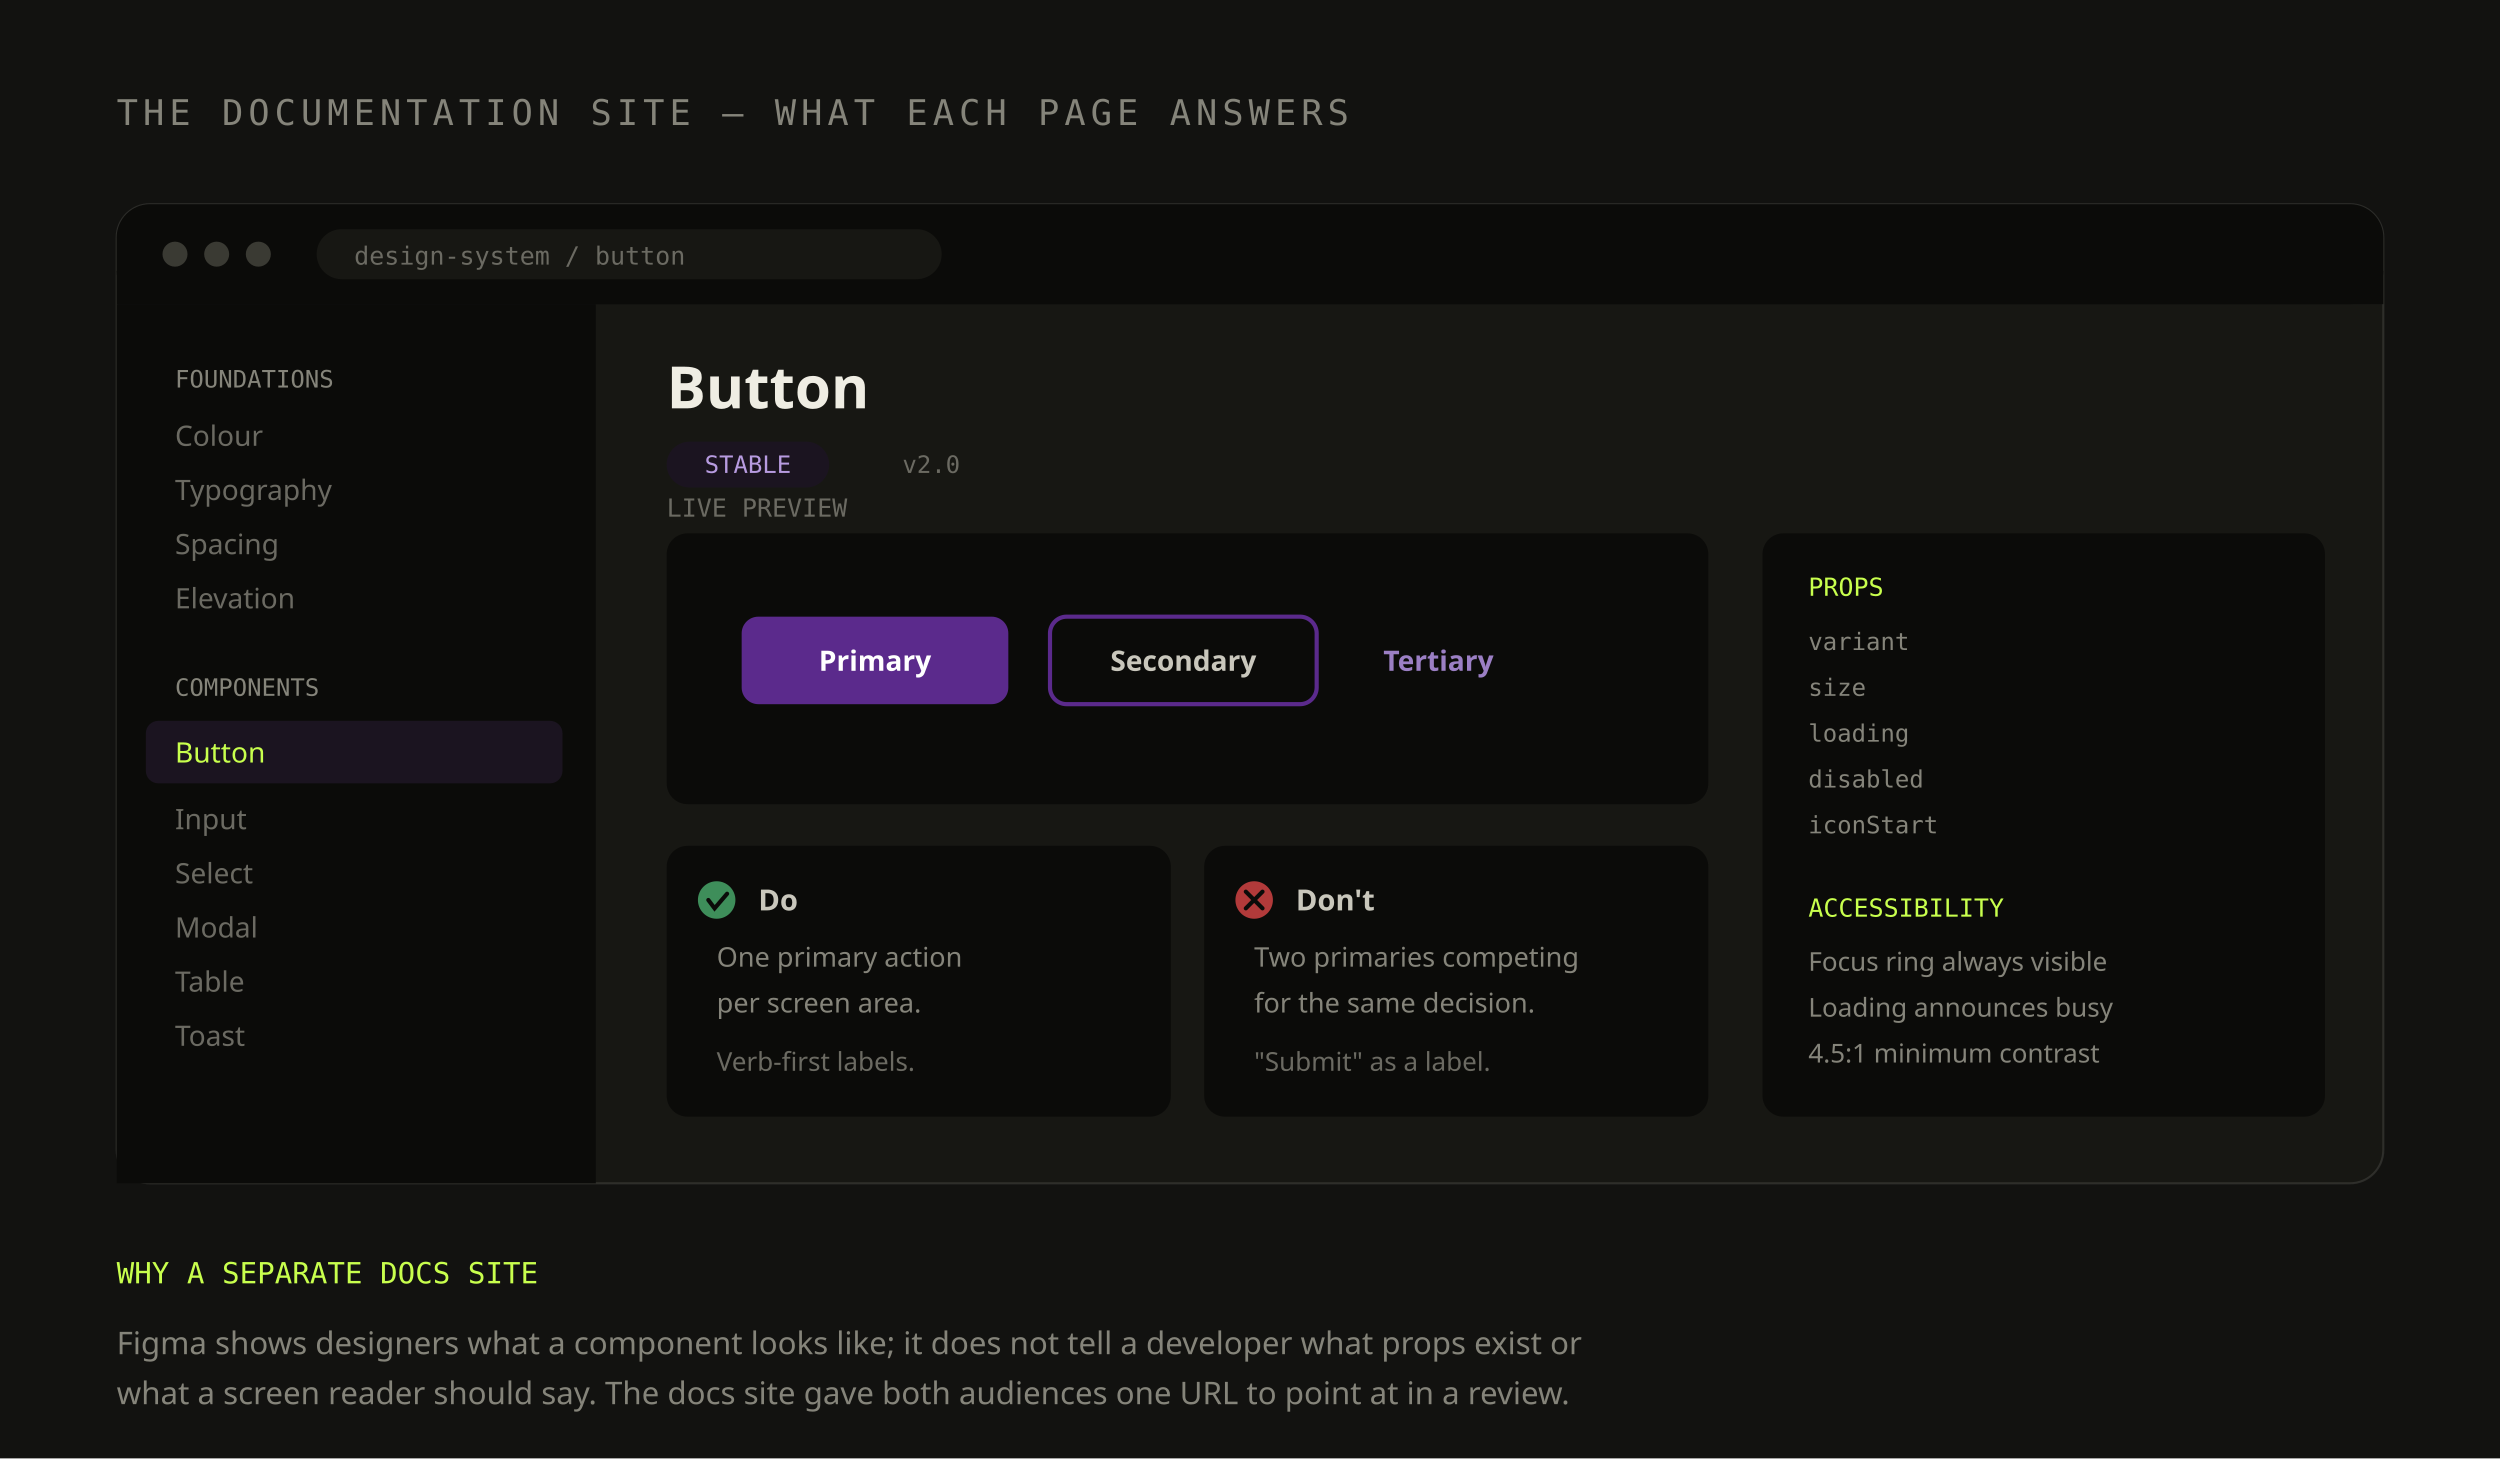
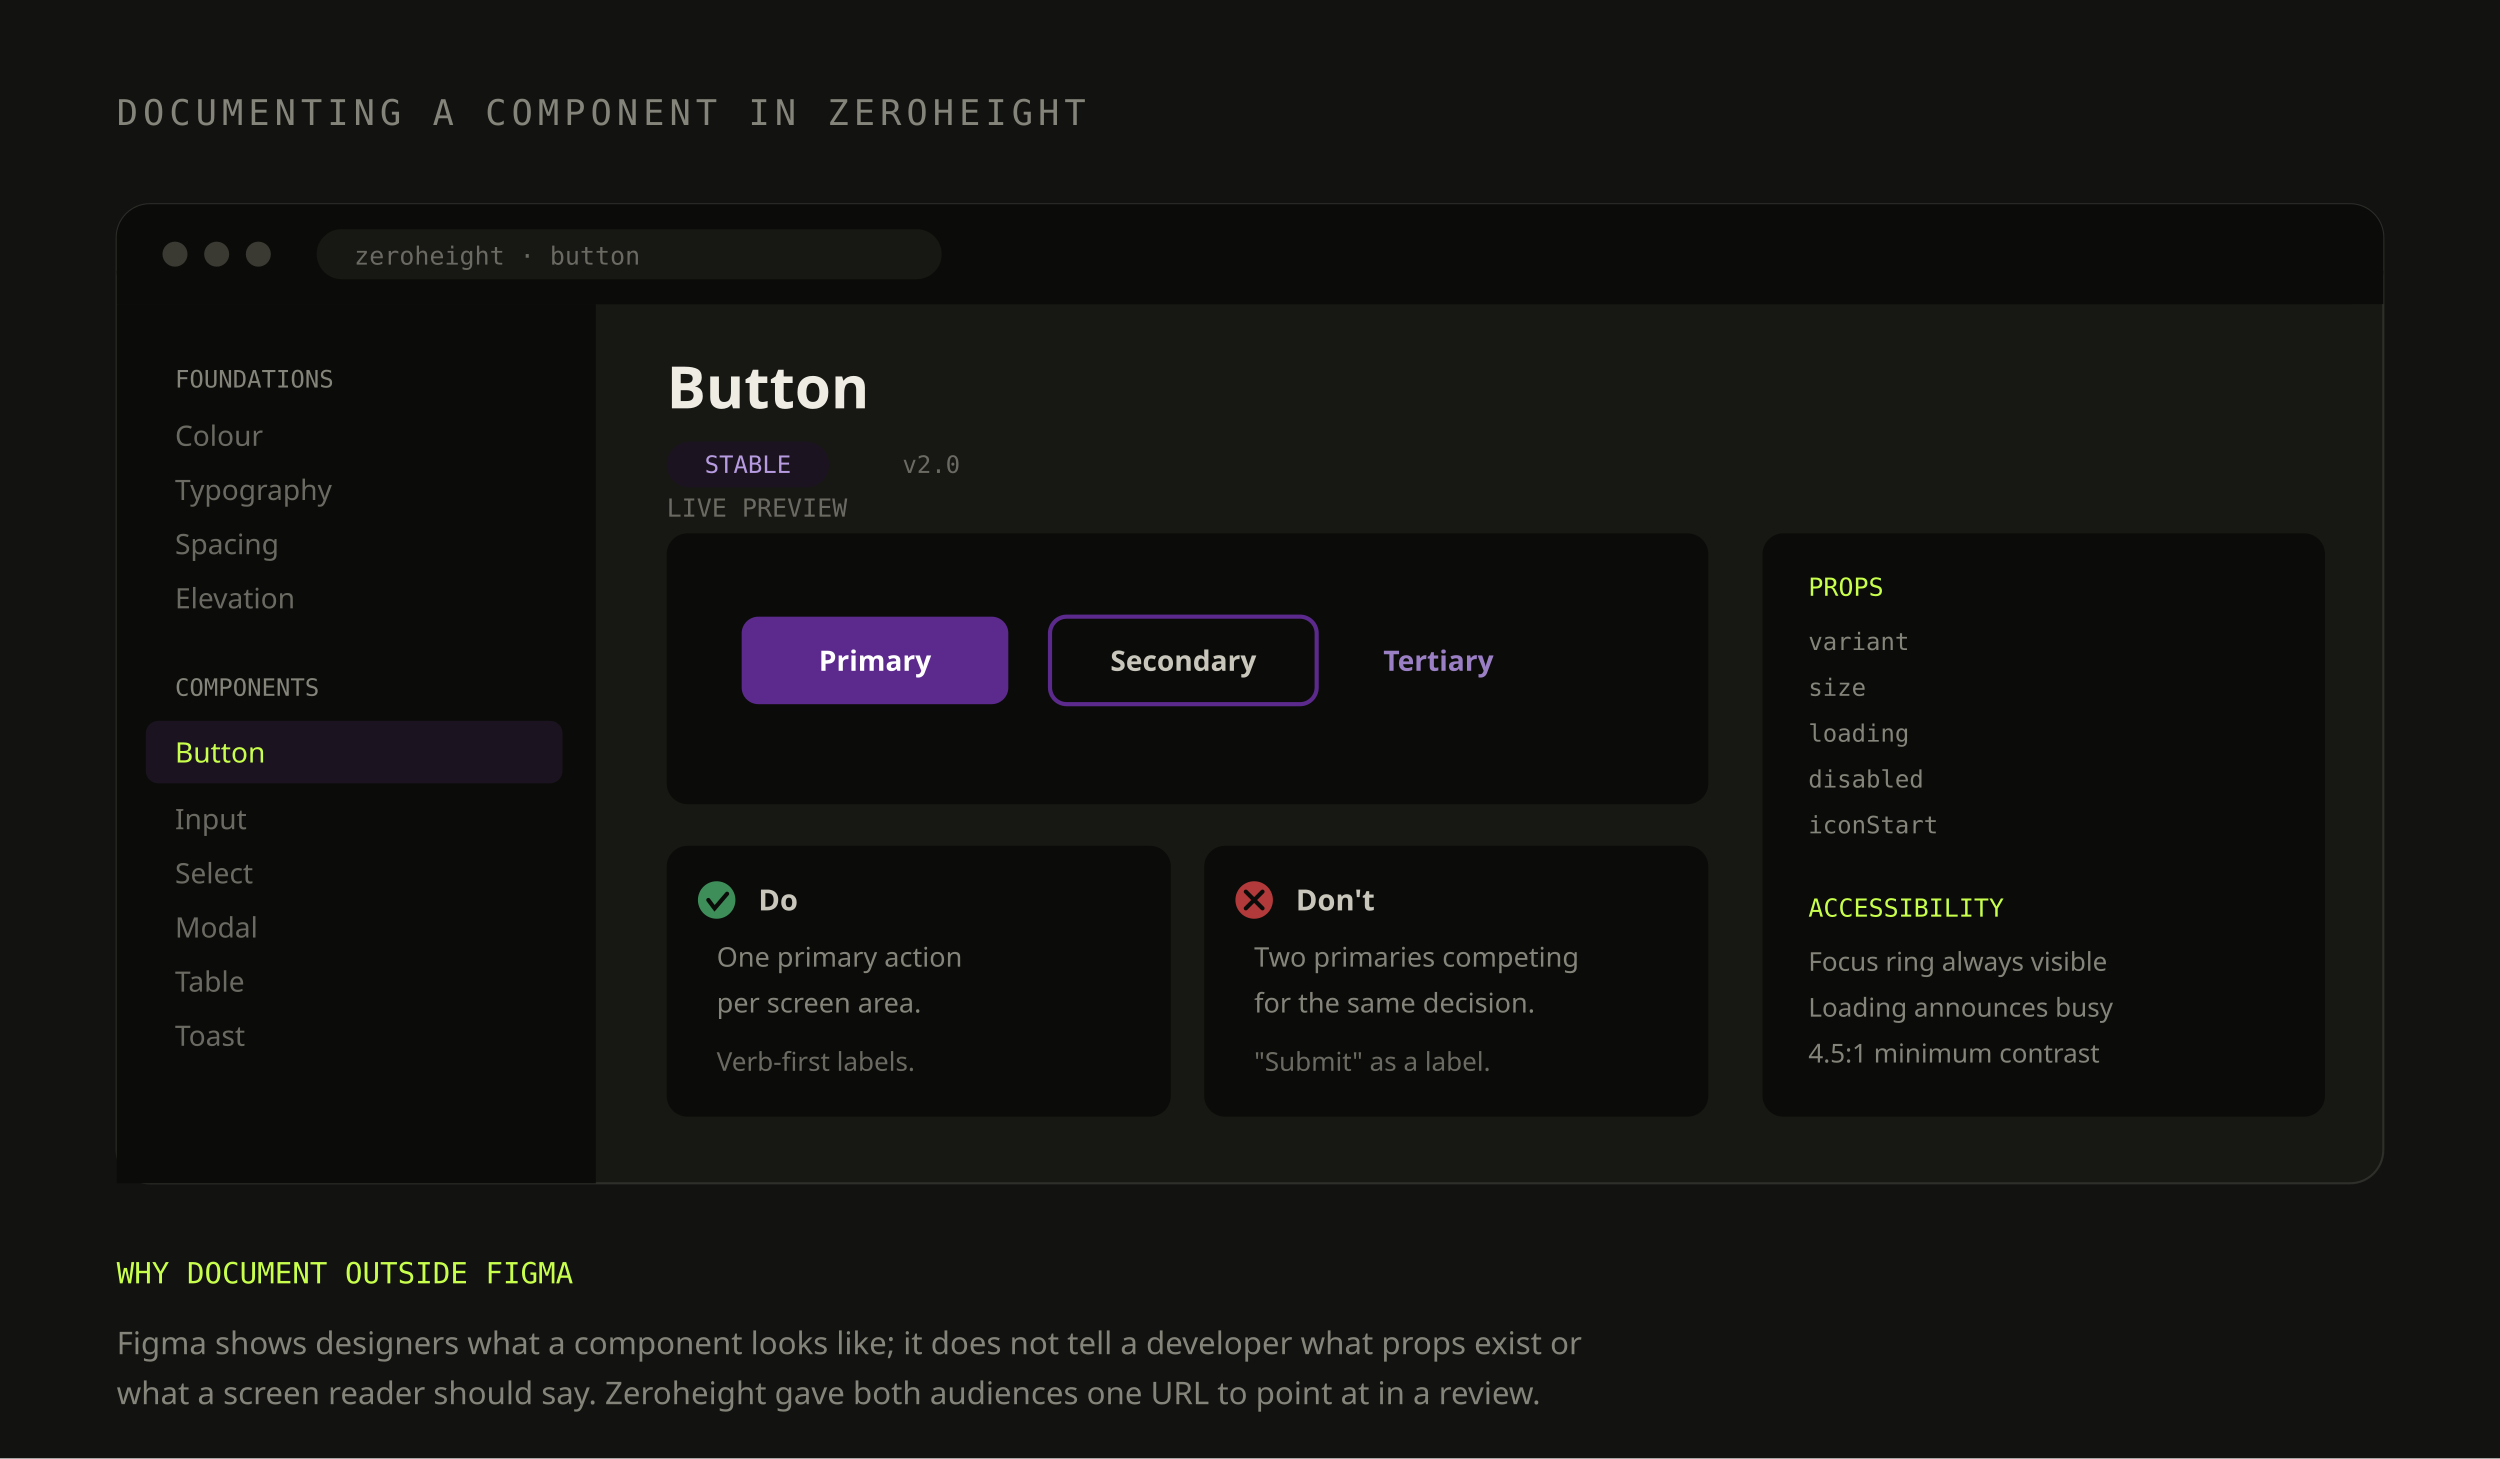
<svg xmlns="http://www.w3.org/2000/svg" width="1200" height="700" viewBox="0 0 1200 700" font-family="'Instrument Sans',system-ui,sans-serif">
  <rect width="1200" height="700" fill="#121210" />
-   <text x="56" y="60" fill="#85847A" font-size="17" letter-spacing="2.4" font-family="'Space Mono',monospace">THE DOCUMENTATION SITE — WHAT EACH PAGE ANSWERS</text>
+   <text x="56" y="60" fill="#85847A" font-size="17" letter-spacing="2.4" font-family="'Space Mono',monospace">DOCUMENTING A COMPONENT IN ZEROHEIGHT</text>
  <rect x="56" y="98" width="1088" height="470" rx="16" fill="#171713" stroke="rgba(239,237,227,.12)" />
  <rect x="56" y="98" width="1088" height="48" rx="16" fill="#0B0B09" />
  <rect x="56" y="130" width="1088" height="16" fill="#0B0B09" />
  <circle cx="84" cy="122" r="6" fill="#3A3A33" />
  <circle cx="104" cy="122" r="6" fill="#3A3A33" />
  <circle cx="124" cy="122" r="6" fill="#3A3A33" />
  <rect x="152" y="110" width="300" height="24" rx="12" fill="#171713" />
-   <text x="170" y="127" fill="#6B6A62" font-size="12" font-family="'Space Mono',monospace">design-system / button</text>
+   <text x="170" y="127" fill="#6B6A62" font-size="12" font-family="'Space Mono',monospace">zeroheight · button</text>
  <rect x="56" y="146" width="230" height="422" fill="#0B0B09" />
  <g font-size="13.5" fill="#6B6A62">
    <text x="84" y="186" fill="#85847A" font-family="'Space Mono',monospace" font-size="11.5">FOUNDATIONS</text>
    <text x="84" y="214">Colour</text>
    <text x="84" y="240">Typography</text>
    <text x="84" y="266">Spacing</text>
    <text x="84" y="292">Elevation</text>
    <text x="84" y="334" fill="#85847A" font-family="'Space Mono',monospace" font-size="11.5">COMPONENTS</text>
    <rect x="70" y="346" width="200" height="30" rx="6" fill="#1B1420" />
    <text x="84" y="366" fill="#C8FF4D">Button</text>
    <text x="84" y="398">Input</text>
    <text x="84" y="424">Select</text>
    <text x="84" y="450">Modal</text>
    <text x="84" y="476">Table</text>
    <text x="84" y="502">Toast</text>
  </g>
  <text x="320" y="196" fill="#EFEDE3" font-size="28" font-weight="700">Button</text>
  <rect x="320" y="212" width="78" height="22" rx="11" fill="#1B1420" />
  <text x="359" y="227" fill="#B79BE0" font-size="11.5" text-anchor="middle" font-family="'Space Mono',monospace">STABLE</text>
  <rect x="408" y="212" width="78" height="22" rx="11" fill="#171713" />
  <text x="447" y="227" fill="#6B6A62" font-size="11.5" text-anchor="middle" font-family="'Space Mono',monospace">v2.0</text>
  <rect x="320" y="256" width="500" height="130" rx="10" fill="#0B0B09" />
  <rect x="356" y="296" width="128" height="42" rx="8" fill="#5B2A8C" />
  <text x="420" y="322" fill="#fff" font-size="13.5" font-weight="600" text-anchor="middle">Primary</text>
  <rect x="504" y="296" width="128" height="42" rx="8" fill="none" stroke="#5B2A8C" stroke-width="2" />
  <text x="568" y="322" fill="#C9C7BC" font-size="13.5" font-weight="600" text-anchor="middle">Secondary</text>
  <text x="664" y="322" fill="#9B7FC4" font-size="13.5" font-weight="600">Tertiary</text>
  <text x="320" y="248" fill="#6B6A62" font-size="12" font-family="'Space Mono',monospace">LIVE PREVIEW</text>
  <g>
    <rect x="320" y="406" width="242" height="130" rx="10" fill="#0B0B09" />
    <circle cx="344" cy="432" r="9" fill="#3E8E5A" />
    <path d="M340 432 l3 4 6-7" stroke="#0B0B09" stroke-width="2" fill="none" stroke-linecap="round" />
    <text x="364" y="437" fill="#C9C7BC" font-size="14" font-weight="600">Do</text>
    <text x="344" y="464" fill="#85847A" font-size="13">One primary action</text>
    <text x="344" y="486" fill="#85847A" font-size="13">per screen area.</text>
    <text x="344" y="514" fill="#6B6A62" font-size="12.5">Verb-first labels.</text>
    <rect x="578" y="406" width="242" height="130" rx="10" fill="#0B0B09" />
    <circle cx="602" cy="432" r="9" fill="#B23A3A" />
    <path d="M598 428 l8 8 M606 428 l-8 8" stroke="#0B0B09" stroke-width="2" stroke-linecap="round" />
    <text x="622" y="437" fill="#C9C7BC" font-size="14" font-weight="600">Don't</text>
    <text x="602" y="464" fill="#85847A" font-size="13">Two primaries competing</text>
    <text x="602" y="486" fill="#85847A" font-size="13">for the same decision.</text>
    <text x="602" y="514" fill="#6B6A62" font-size="12.5">"Submit" as a label.</text>
  </g>
  <rect x="846" y="256" width="270" height="280" rx="10" fill="#0B0B09" />
  <text x="868" y="286" fill="#C8FF4D" font-size="12" font-family="'Space Mono',monospace">PROPS</text>
  <g font-family="'Space Mono',monospace" font-size="11.5" fill="#85847A">
    <text x="868" y="312">variant</text>
    <text x="868" y="334">size</text>
    <text x="868" y="356">loading</text>
    <text x="868" y="378">disabled</text>
    <text x="868" y="400">iconStart</text>
  </g>
  <text x="868" y="440" fill="#C8FF4D" font-size="12" font-family="'Space Mono',monospace">ACCESSIBILITY</text>
  <text x="868" y="466" fill="#85847A" font-size="12.5">Focus ring always visible</text>
  <text x="868" y="488" fill="#85847A" font-size="12.5">Loading announces busy</text>
  <text x="868" y="510" fill="#85847A" font-size="12.5">4.5:1 minimum contrast</text>
-   <text x="56" y="616" fill="#C8FF4D" font-size="14" font-family="'Space Mono',monospace">WHY A SEPARATE DOCS SITE</text>
+   <text x="56" y="616" fill="#C8FF4D" font-size="14" font-family="'Space Mono',monospace">WHY DOCUMENT OUTSIDE FIGMA</text>
  <text x="56" y="650" fill="#85847A" font-size="15">Figma shows designers what a component looks like; it does not tell a developer what props exist or</text>
-   <text x="56" y="674" fill="#85847A" font-size="15">what a screen reader should say. The docs site gave both audiences one URL to point at in a review.</text>
+   <text x="56" y="674" fill="#85847A" font-size="15">what a screen reader should say. Zeroheight gave both audiences one URL to point at in a review.</text>
</svg>
